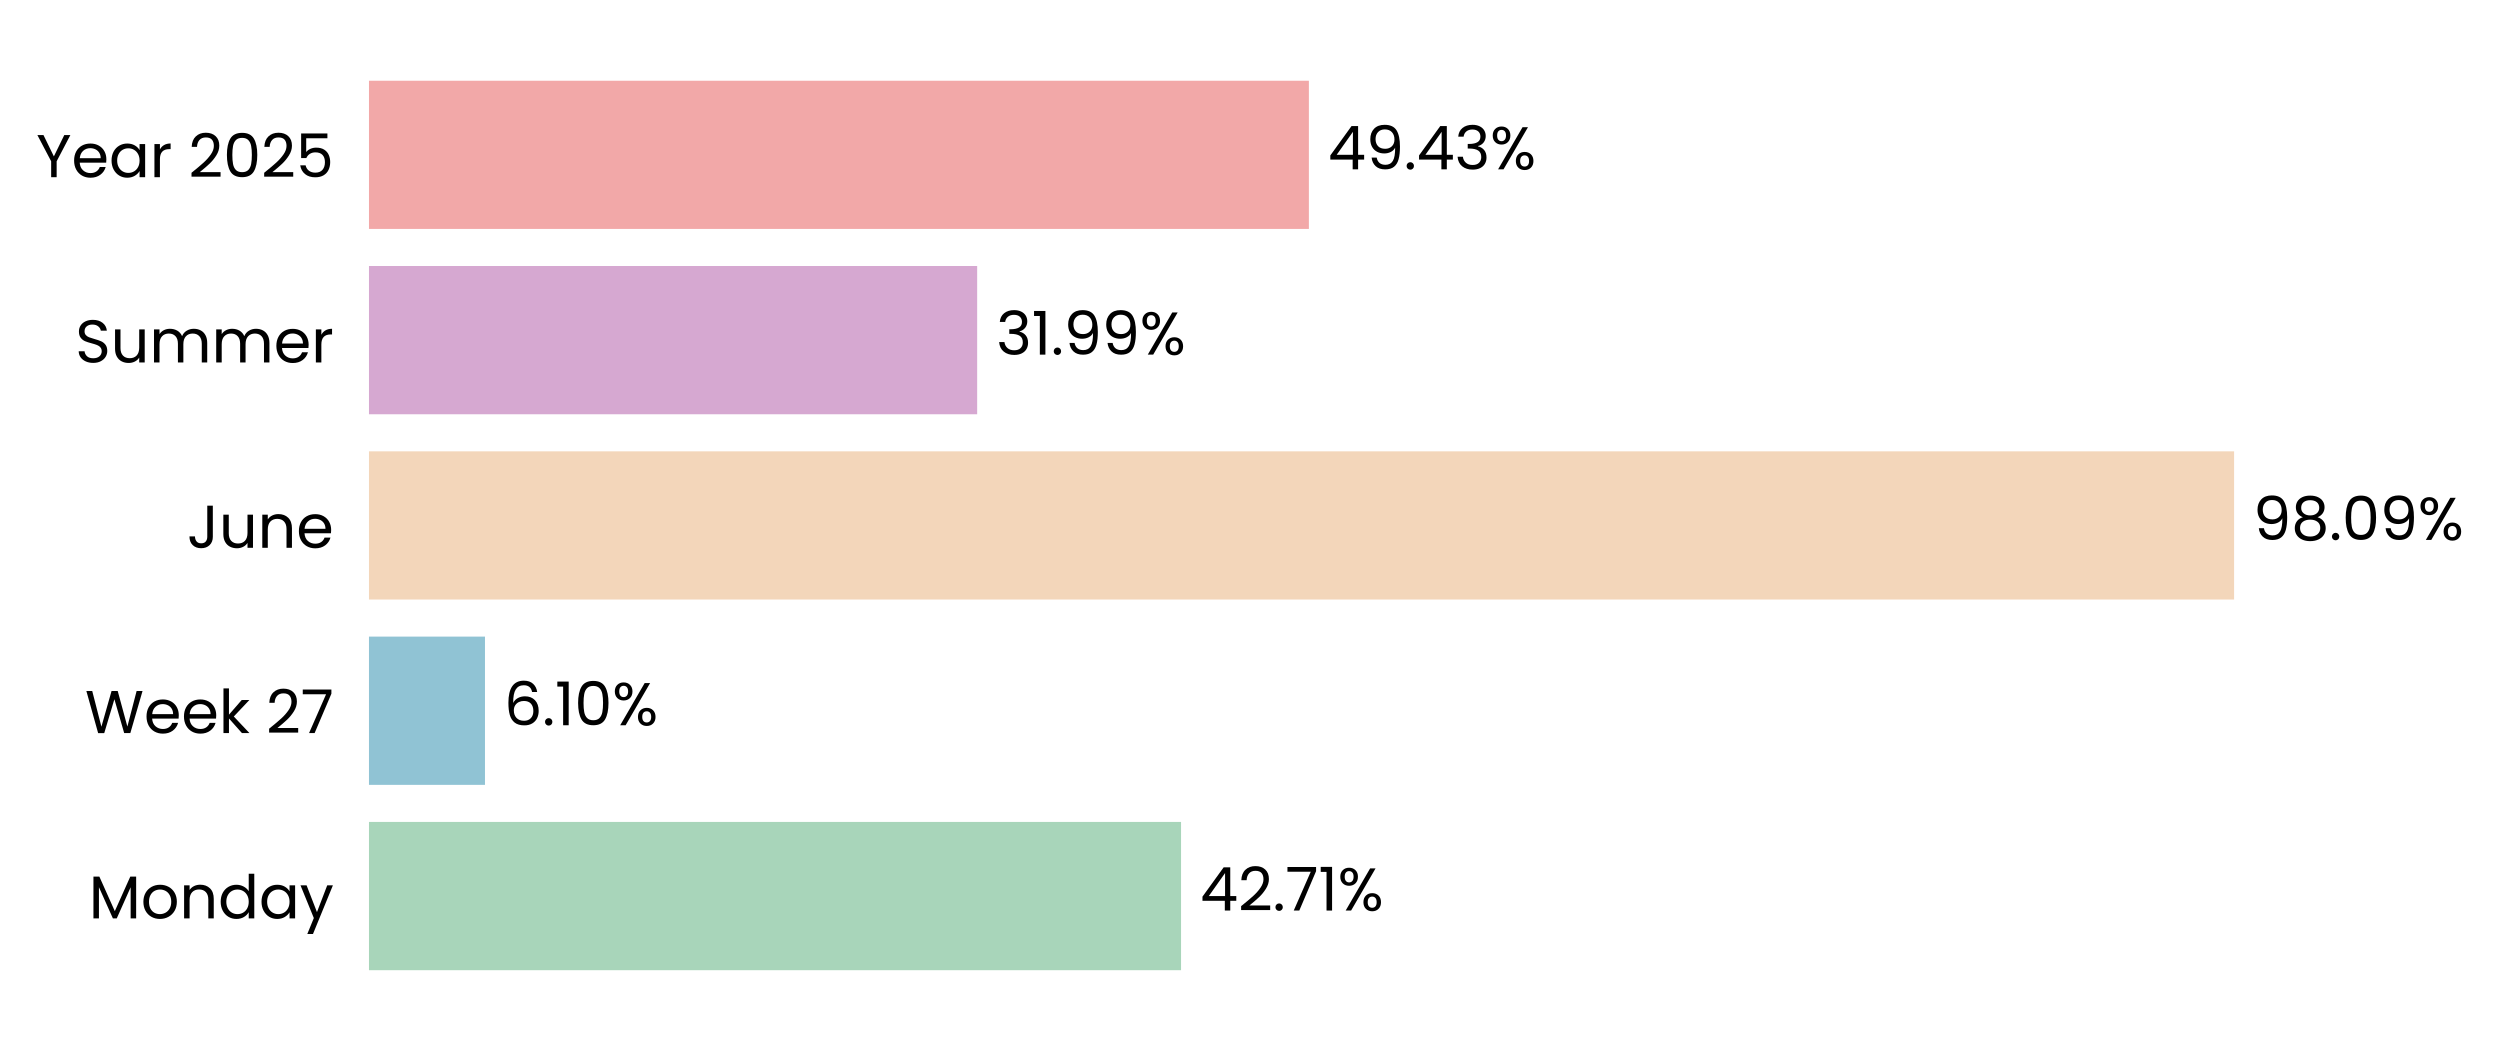
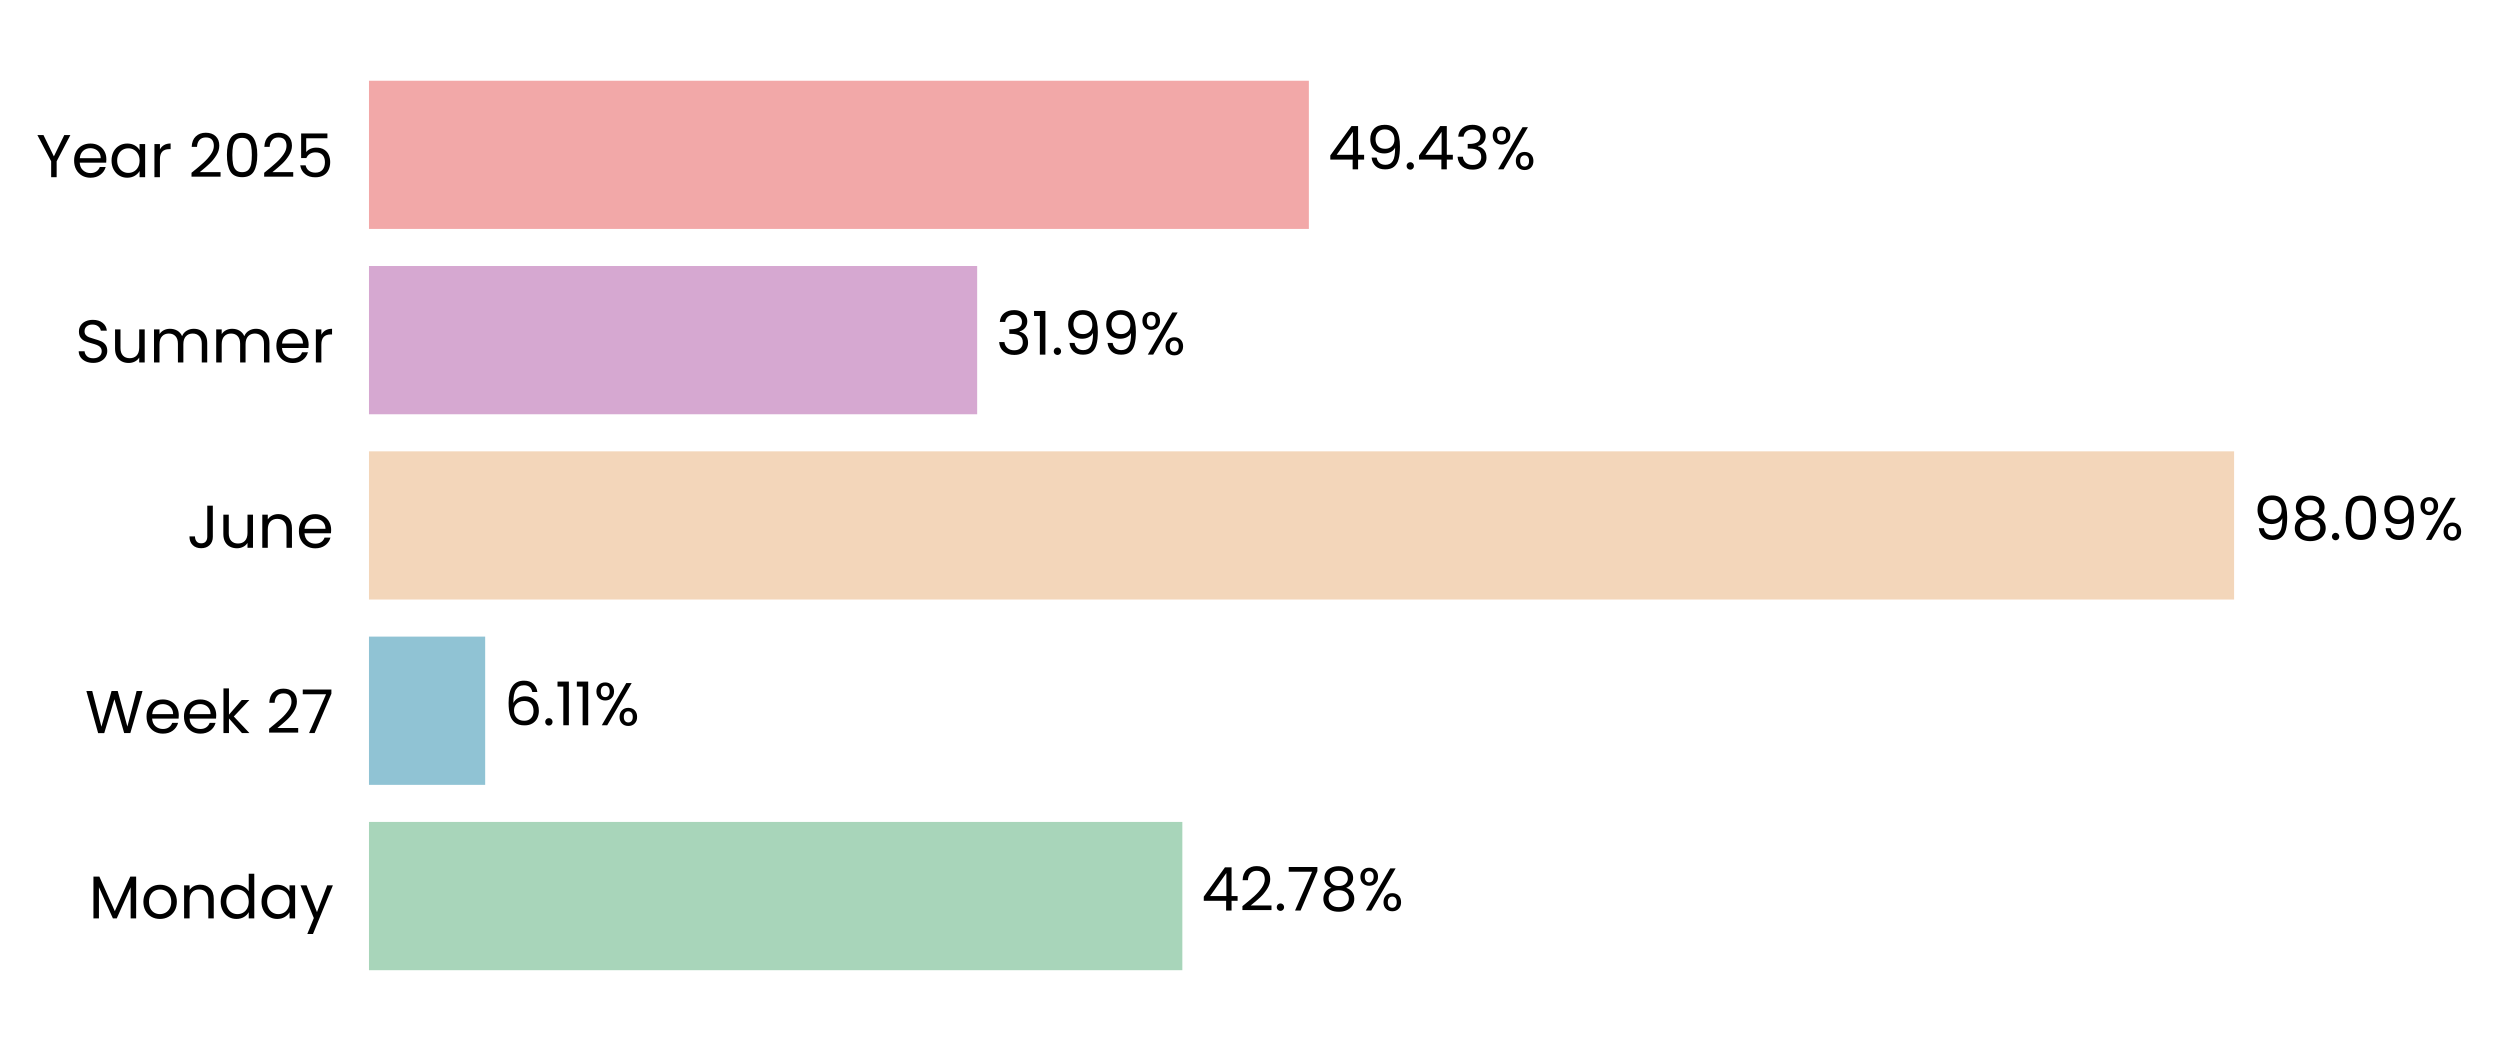
<svg xmlns="http://www.w3.org/2000/svg" xmlns:xlink="http://www.w3.org/1999/xlink" width="496.723pt" height="208.8pt" viewBox="0 0 496.723 208.8" version="1.1">
  <defs>
    <style type="text/css">*{stroke-linejoin: round; stroke-linecap: butt}</style>
  </defs>
  <g id="figure_1">
    <g id="patch_1">
      <path d="M 0 208.8  L 496.723 208.8  L 496.723 0  L 0 0  L 0 208.8  z " style="fill: none" />
    </g>
    <g id="axes_1">
      <g id="patch_2">
-         <path d="M 73.311 201.6  L 451.105 201.6  L 451.105 7.2  L 73.311 7.2  L 73.311 201.6  z " style="fill: none" />
+         <path d="M 73.311 201.6  L 451.096 201.6  L 451.096 7.2  L 73.311 7.2  L 73.311 201.6  z " style="fill: none" />
      </g>
      <g id="patch_3">
-         <path d="M 73.311 192.764  L 234.661 192.764  L 234.661 163.309  L 73.311 163.309  z " clip-path="url(#pd2d39f1a5e)" style="fill: #a8d5ba" />
+         <path d="M 73.311 192.764  L 234.919 192.764  L 234.919 163.309  L 73.311 163.309  z " clip-path="url(#pd2eaa16b8e)" style="fill: #a8d5ba" />
      </g>
      <g id="patch_4">
-         <path d="M 73.311 155.945  L 96.361 155.945  L 96.361 126.491  L 73.311 126.491  z " clip-path="url(#pd2d39f1a5e)" style="fill: #90c3d4" />
+         <path d="M 73.311 155.945  L 96.398 155.945  L 96.398 126.491  L 73.311 126.491  z " clip-path="url(#pd2eaa16b8e)" style="fill: #90c3d4" />
      </g>
      <g id="patch_5">
-         <path d="M 73.311 119.127  L 443.89 119.127  L 443.89 89.673  L 73.311 89.673  z " clip-path="url(#pd2d39f1a5e)" style="fill: #f3d6ba" />
+         <path d="M 73.311 119.127  L 443.89 119.127  L 443.89 89.673  L 73.311 89.673  z " clip-path="url(#pd2eaa16b8e)" style="fill: #f3d6ba" />
      </g>
      <g id="patch_6">
-         <path d="M 73.311 82.309  L 194.152 82.309  L 194.152 52.855  L 73.311 52.855  z " clip-path="url(#pd2d39f1a5e)" style="fill: #d6a8d1" />
+         <path d="M 73.311 82.309  L 194.152 82.309  L 194.152 52.855  L 73.311 52.855  z " clip-path="url(#pd2eaa16b8e)" style="fill: #d6a8d1" />
      </g>
      <g id="patch_7">
-         <path d="M 73.311 45.491  L 260.062 45.491  L 260.062 16.036  L 73.311 16.036  z " clip-path="url(#pd2d39f1a5e)" style="fill: #f2a8a8" />
+         <path d="M 73.311 45.491  L 260.059 45.491  L 260.059 16.036  L 73.311 16.036  z " clip-path="url(#pd2eaa16b8e)" style="fill: #f2a8a8" />
      </g>
      <g id="matplotlib.axis_1">
        <g id="ytick_1">
          <g id="text_1">
            <g transform="translate(17.64187 182.4764) scale(0.12 -0.12)">
              <defs>
                <path id="Poppins-Regular-4d" d="M 5018 4429  L 5018 0  L 4435 0  L 4435 3302  L 2963 0  L 2554 0  L 1075 3309  L 1075 0  L 493 0  L 493 4429  L 1120 4429  L 2758 768  L 4397 4429  L 5018 4429  z " transform="scale(0.015625)" />
                <path id="Poppins-Regular-6f" d="M 2022 -58  Q 1530 -58 1130 166  Q 730 390 502 803  Q 275 1216 275 1760  Q 275 2298 508 2710  Q 742 3123 1145 3344  Q 1549 3565 2048 3565  Q 2547 3565 2950 3344  Q 3354 3123 3587 2713  Q 3821 2304 3821 1760  Q 3821 1216 3581 803  Q 3341 390 2931 166  Q 2522 -58 2022 -58  z M 2022 454  Q 2336 454 2611 601  Q 2886 749 3056 1043  Q 3226 1338 3226 1760  Q 3226 2182 3059 2476  Q 2893 2771 2624 2915  Q 2355 3059 2042 3059  Q 1722 3059 1456 2915  Q 1190 2771 1030 2476  Q 870 2182 870 1760  Q 870 1331 1027 1036  Q 1184 742 1446 598  Q 1709 454 2022 454  z " transform="scale(0.015625)" />
                <path id="Poppins-Regular-6e" d="M 2202 3571  Q 2842 3571 3238 3184  Q 3635 2797 3635 2067  L 3635 0  L 3059 0  L 3059 1984  Q 3059 2509 2796 2787  Q 2534 3066 2080 3066  Q 1619 3066 1347 2778  Q 1075 2490 1075 1939  L 1075 0  L 493 0  L 493 3507  L 1075 3507  L 1075 3008  Q 1248 3277 1545 3424  Q 1843 3571 2202 3571  z " transform="scale(0.015625)" />
                <path id="Poppins-Regular-64" d="M 275 1766  Q 275 2304 492 2710  Q 710 3117 1091 3341  Q 1472 3565 1946 3565  Q 2355 3565 2707 3376  Q 3059 3187 3245 2880  L 3245 4736  L 3834 4736  L 3834 0  L 3245 0  L 3245 659  Q 3072 346 2733 144  Q 2394 -58 1939 -58  Q 1472 -58 1091 172  Q 710 403 492 819  Q 275 1235 275 1766  z M 3245 1760  Q 3245 2157 3085 2451  Q 2925 2746 2653 2902  Q 2381 3059 2054 3059  Q 1728 3059 1459 2905  Q 1190 2752 1030 2457  Q 870 2163 870 1766  Q 870 1363 1030 1065  Q 1190 768 1459 611  Q 1728 454 2054 454  Q 2381 454 2653 611  Q 2925 768 3085 1065  Q 3245 1363 3245 1760  z " transform="scale(0.015625)" />
                <path id="Poppins-Regular-61" d="M 275 1766  Q 275 2304 492 2710  Q 710 3117 1091 3341  Q 1472 3565 1939 3565  Q 2400 3565 2739 3366  Q 3078 3168 3245 2867  L 3245 3507  L 3834 3507  L 3834 0  L 3245 0  L 3245 653  Q 3072 346 2729 144  Q 2387 -58 1933 -58  Q 1466 -58 1088 172  Q 710 403 492 819  Q 275 1235 275 1766  z M 3245 1760  Q 3245 2157 3085 2451  Q 2925 2746 2653 2902  Q 2381 3059 2054 3059  Q 1728 3059 1459 2905  Q 1190 2752 1030 2457  Q 870 2163 870 1766  Q 870 1363 1030 1065  Q 1190 768 1459 611  Q 1728 454 2054 454  Q 2381 454 2653 611  Q 2925 768 3085 1065  Q 3245 1363 3245 1760  z " transform="scale(0.015625)" />
                <path id="Poppins-Regular-79" d="M 3514 3507  L 1402 -1651  L 800 -1651  L 1491 38  L 77 3507  L 723 3507  L 1824 666  L 2912 3507  L 3514 3507  z " transform="scale(0.015625)" />
              </defs>
              <use xlink:href="#Poppins-Regular-4d" />
              <use xlink:href="#Poppins-Regular-6f" transform="translate(86.09999 0)" />
              <use xlink:href="#Poppins-Regular-6e" transform="translate(150.1 0)" />
              <use xlink:href="#Poppins-Regular-64" transform="translate(214.1 0)" />
              <use xlink:href="#Poppins-Regular-61" transform="translate(281.7 0)" />
              <use xlink:href="#Poppins-Regular-79" transform="translate(349.2999 0)" />
            </g>
          </g>
        </g>
        <g id="ytick_2">
          <g id="text_2">
            <g transform="translate(16.88437 145.6582) scale(0.12 -0.12)">
              <defs>
                <path id="Poppins-Regular-57" d="M 6099 4461  L 4806 0  L 4154 0  L 3117 3590  L 2042 0  L 1395 -6  L 147 4461  L 768 4461  L 1741 678  L 2816 4461  L 3469 4461  L 4493 691  L 5472 4461  L 6099 4461  z " transform="scale(0.015625)" />
                <path id="Poppins-Regular-65" d="M 3693 1888  Q 3693 1722 3674 1536  L 870 1536  Q 902 1018 1225 726  Q 1549 435 2010 435  Q 2387 435 2640 611  Q 2893 787 2995 1082  L 3622 1082  Q 3482 576 3059 259  Q 2637 -58 2010 -58  Q 1510 -58 1116 166  Q 723 390 499 803  Q 275 1216 275 1760  Q 275 2304 492 2713  Q 710 3123 1104 3344  Q 1498 3565 2010 3565  Q 2509 3565 2893 3347  Q 3277 3130 3485 2749  Q 3693 2368 3693 1888  z M 3091 2010  Q 3091 2342 2944 2582  Q 2797 2822 2544 2947  Q 2291 3072 1984 3072  Q 1542 3072 1232 2790  Q 922 2509 877 2010  L 3091 2010  z " transform="scale(0.015625)" />
                <path id="Poppins-Regular-6b" d="M 2451 0  L 1075 1549  L 1075 0  L 493 0  L 493 4736  L 1075 4736  L 1075 1952  L 2426 3507  L 3238 3507  L 1587 1760  L 3245 0  L 2451 0  z " transform="scale(0.015625)" />
                <path id="Poppins-Regular-20" transform="scale(0.015625)" />
                <path id="Poppins-Regular-32" d="M 326 467  Q 1139 1120 1600 1539  Q 2061 1958 2377 2416  Q 2694 2874 2694 3315  Q 2694 3731 2492 3971  Q 2291 4211 1843 4211  Q 1408 4211 1168 3939  Q 928 3667 909 3213  L 346 3213  Q 371 3930 780 4320  Q 1190 4710 1837 4710  Q 2496 4710 2883 4345  Q 3270 3981 3270 3341  Q 3270 2810 2953 2307  Q 2637 1805 2233 1424  Q 1830 1043 1203 538  L 3405 538  L 3405 51  L 326 51  L 326 467  z " transform="scale(0.015625)" />
                <path id="Poppins-Regular-37" d="M 3245 4173  L 1466 0  L 877 0  L 2682 4115  L 211 4115  L 211 4614  L 3245 4614  L 3245 4173  z " transform="scale(0.015625)" />
              </defs>
              <use xlink:href="#Poppins-Regular-57" />
              <use xlink:href="#Poppins-Regular-65" transform="translate(97.59999 0)" />
              <use xlink:href="#Poppins-Regular-65" transform="translate(159.6 0)" />
              <use xlink:href="#Poppins-Regular-6b" transform="translate(221.6 0)" />
              <use xlink:href="#Poppins-Regular-20" transform="translate(273.0999 0)" />
              <use xlink:href="#Poppins-Regular-32" transform="translate(299.7999 0)" />
              <use xlink:href="#Poppins-Regular-37" transform="translate(357.2999 0)" />
            </g>
          </g>
        </g>
        <g id="ytick_3">
          <g id="text_3">
            <g transform="translate(37.15125 108.84) scale(0.12 -0.12)">
              <defs>
                <path id="Poppins-Regular-4a" d="M 2739 4461  L 2739 1165  Q 2739 614 2400 284  Q 2061 -45 1504 -45  Q 941 -45 601 291  Q 262 627 262 1210  L 845 1210  Q 851 883 1014 678  Q 1178 474 1504 474  Q 1830 474 1990 669  Q 2150 864 2150 1165  L 2150 4461  L 2739 4461  z " transform="scale(0.015625)" />
                <path id="Poppins-Regular-75" d="M 3603 3507  L 3603 0  L 3021 0  L 3021 518  Q 2854 250 2556 99  Q 2259 -51 1901 -51  Q 1491 -51 1164 118  Q 838 288 649 627  Q 461 966 461 1453  L 461 3507  L 1037 3507  L 1037 1530  Q 1037 1011 1299 732  Q 1562 454 2016 454  Q 2483 454 2752 742  Q 3021 1030 3021 1581  L 3021 3507  L 3603 3507  z " transform="scale(0.015625)" />
              </defs>
              <use xlink:href="#Poppins-Regular-4a" />
              <use xlink:href="#Poppins-Regular-75" transform="translate(52.99999 0)" />
              <use xlink:href="#Poppins-Regular-6e" transform="translate(117 0)" />
              <use xlink:href="#Poppins-Regular-65" transform="translate(181 0)" />
            </g>
          </g>
        </g>
        <g id="ytick_4">
          <g id="text_4">
            <g transform="translate(14.95125 72.02182) scale(0.12 -0.12)">
              <defs>
                <path id="Poppins-Regular-53" d="M 1907 -45  Q 1466 -45 1117 112  Q 768 269 569 547  Q 371 826 365 1190  L 986 1190  Q 1018 877 1245 662  Q 1472 448 1907 448  Q 2323 448 2563 656  Q 2803 864 2803 1190  Q 2803 1446 2662 1606  Q 2522 1766 2310 1849  Q 2099 1933 1741 2029  Q 1299 2144 1033 2259  Q 768 2374 579 2620  Q 390 2867 390 3283  Q 390 3648 576 3929  Q 762 4211 1098 4364  Q 1434 4518 1869 4518  Q 2496 4518 2896 4204  Q 3296 3891 3347 3373  L 2707 3373  Q 2675 3629 2438 3824  Q 2202 4019 1811 4019  Q 1446 4019 1216 3830  Q 986 3642 986 3302  Q 986 3059 1123 2905  Q 1261 2752 1462 2672  Q 1664 2592 2029 2490  Q 2470 2368 2739 2249  Q 3008 2131 3200 1884  Q 3392 1638 3392 1216  Q 3392 890 3219 602  Q 3046 314 2707 134  Q 2368 -45 1907 -45  z " transform="scale(0.015625)" />
                <path id="Poppins-Regular-6d" d="M 4710 3571  Q 5120 3571 5440 3401  Q 5760 3232 5945 2893  Q 6131 2554 6131 2067  L 6131 0  L 5555 0  L 5555 1984  Q 5555 2509 5296 2787  Q 5037 3066 4595 3066  Q 4141 3066 3872 2774  Q 3603 2483 3603 1933  L 3603 0  L 3027 0  L 3027 1984  Q 3027 2509 2768 2787  Q 2509 3066 2067 3066  Q 1613 3066 1344 2774  Q 1075 2483 1075 1933  L 1075 0  L 493 0  L 493 3507  L 1075 3507  L 1075 3002  Q 1248 3277 1539 3424  Q 1830 3571 2182 3571  Q 2624 3571 2963 3372  Q 3302 3174 3469 2790  Q 3616 3162 3955 3366  Q 4294 3571 4710 3571  z " transform="scale(0.015625)" />
                <path id="Poppins-Regular-72" d="M 1075 2938  Q 1229 3238 1513 3404  Q 1798 3571 2208 3571  L 2208 2970  L 2054 2970  Q 1075 2970 1075 1907  L 1075 0  L 493 0  L 493 3507  L 1075 3507  L 1075 2938  z " transform="scale(0.015625)" />
              </defs>
              <use xlink:href="#Poppins-Regular-53" />
              <use xlink:href="#Poppins-Regular-75" transform="translate(58.7 0)" />
              <use xlink:href="#Poppins-Regular-6d" transform="translate(122.7 0)" />
              <use xlink:href="#Poppins-Regular-6d" transform="translate(225.7 0)" />
              <use xlink:href="#Poppins-Regular-65" transform="translate(328.7 0)" />
              <use xlink:href="#Poppins-Regular-72" transform="translate(390.6999 0)" />
            </g>
          </g>
        </g>
        <g id="ytick_5">
          <g id="text_5">
            <g transform="translate(7.2 35.20364) scale(0.12 -0.12)">
              <defs>
                <path id="Poppins-Regular-59" d="M 3616 4461  L 2163 1683  L 2163 0  L 1581 0  L 1581 1683  L 122 4461  L 768 4461  L 1869 2202  L 2970 4461  L 3616 4461  z " transform="scale(0.015625)" />
                <path id="Poppins-Regular-30" d="M 397 2362  Q 397 3462 755 4080  Q 1114 4698 2010 4698  Q 2899 4698 3257 4080  Q 3616 3462 3616 2362  Q 3616 1242 3257 621  Q 2899 0 2010 0  Q 1114 0 755 621  Q 397 1242 397 2362  z M 3040 2362  Q 3040 2918 2966 3305  Q 2893 3693 2665 3929  Q 2438 4166 2010 4166  Q 1574 4166 1347 3929  Q 1120 3693 1046 3305  Q 973 2918 973 2362  Q 973 1786 1046 1395  Q 1120 1005 1347 768  Q 1574 531 2010 531  Q 2438 531 2665 768  Q 2893 1005 2966 1395  Q 3040 1786 3040 2362  z " transform="scale(0.015625)" />
                <path id="Poppins-Regular-35" d="M 3347 4122  L 1101 4122  L 1101 2662  Q 1248 2867 1536 2998  Q 1824 3130 2157 3130  Q 2688 3130 3021 2909  Q 3354 2688 3498 2339  Q 3642 1990 3642 1600  Q 3642 1139 3469 774  Q 3296 410 2941 198  Q 2586 -13 2061 -13  Q 1389 -13 973 332  Q 557 678 467 1254  L 1037 1254  Q 1120 890 1389 685  Q 1658 480 2067 480  Q 2573 480 2829 784  Q 3085 1088 3085 1587  Q 3085 2086 2829 2358  Q 2573 2630 2074 2630  Q 1734 2630 1481 2467  Q 1229 2304 1114 2022  L 563 2022  L 563 4634  L 3347 4634  L 3347 4122  z " transform="scale(0.015625)" />
              </defs>
              <use xlink:href="#Poppins-Regular-59" />
              <use xlink:href="#Poppins-Regular-65" transform="translate(58.39999 0)" />
              <use xlink:href="#Poppins-Regular-61" transform="translate(120.4 0)" />
              <use xlink:href="#Poppins-Regular-72" transform="translate(188 0)" />
              <use xlink:href="#Poppins-Regular-20" transform="translate(225.3 0)" />
              <use xlink:href="#Poppins-Regular-32" transform="translate(252 0)" />
              <use xlink:href="#Poppins-Regular-30" transform="translate(309.4999 0)" />
              <use xlink:href="#Poppins-Regular-32" transform="translate(372.2999 0)" />
              <use xlink:href="#Poppins-Regular-35" transform="translate(429.7999 0)" />
            </g>
          </g>
        </g>
      </g>
      <g id="text_6">
-         <g transform="translate(238.4384 180.9164) scale(0.12 -0.12)">
+         <g transform="translate(238.6968 180.9164) scale(0.12 -0.12)">
          <defs>
            <path id="Poppins-Regular-34" d="M 256 1030  L 256 1472  L 2502 4582  L 3200 4582  L 3200 1536  L 3840 1536  L 3840 1030  L 3200 1030  L 3200 0  L 2624 0  L 2624 1030  L 256 1030  z M 2650 3974  L 928 1536  L 2650 1536  L 2650 3974  z " transform="scale(0.015625)" />
            <path id="Poppins-Regular-2e" d="M 678 -38  Q 512 -38 397 77  Q 282 192 282 358  Q 282 525 397 640  Q 512 755 678 755  Q 838 755 950 640  Q 1062 525 1062 358  Q 1062 192 950 77  Q 838 -38 678 -38  z " transform="scale(0.015625)" />
-             <path id="Poppins-Regular-31" d="M 243 4096  L 243 4627  L 1446 4627  L 1446 0  L 858 0  L 858 4096  L 243 4096  z " transform="scale(0.015625)" />
+             <path id="Poppins-Regular-38" d="M 1242 2406  Q 883 2547 691 2816  Q 499 3085 499 3469  Q 499 3814 672 4092  Q 845 4371 1187 4534  Q 1530 4698 2016 4698  Q 2502 4698 2844 4534  Q 3187 4371 3363 4092  Q 3539 3814 3539 3469  Q 3539 3098 3340 2819  Q 3142 2541 2797 2406  Q 3194 2285 3427 1981  Q 3661 1677 3661 1248  Q 3661 832 3456 521  Q 3251 211 2876 41  Q 2502 -128 2016 -128  Q 1530 -128 1162 41  Q 794 211 589 521  Q 384 832 384 1248  Q 384 1677 614 1984  Q 845 2291 1242 2406  z M 2976 3398  Q 2976 3789 2720 4000  Q 2464 4211 2016 4211  Q 1574 4211 1318 4000  Q 1062 3789 1062 3392  Q 1062 3034 1328 2816  Q 1594 2598 2016 2598  Q 2445 2598 2710 2819  Q 2976 3040 2976 3398  z M 2016 2150  Q 1542 2150 1241 1929  Q 941 1709 941 1267  Q 941 858 1232 608  Q 1523 358 2016 358  Q 2509 358 2797 608  Q 3085 858 3085 1267  Q 3085 1696 2790 1923  Q 2496 2150 2016 2150  z " transform="scale(0.015625)" />
            <path id="Poppins-Regular-25" d="M 269 3584  Q 269 4019 531 4278  Q 794 4538 1203 4538  Q 1613 4538 1875 4278  Q 2138 4019 2138 3584  Q 2138 3142 1875 2883  Q 1613 2624 1203 2624  Q 794 2624 531 2883  Q 269 3142 269 3584  z M 4006 4467  L 1414 0  L 838 0  L 3430 4467  L 4006 4467  z M 1203 4179  Q 986 4179 861 4028  Q 736 3878 736 3584  Q 736 3290 861 3136  Q 986 2982 1203 2982  Q 1421 2982 1549 3139  Q 1677 3296 1677 3584  Q 1677 3878 1549 4028  Q 1421 4179 1203 4179  z M 2720 883  Q 2720 1325 2982 1584  Q 3245 1843 3654 1843  Q 4064 1843 4323 1584  Q 4582 1325 4582 883  Q 4582 448 4323 185  Q 4064 -77 3654 -77  Q 3245 -77 2982 182  Q 2720 442 2720 883  z M 3648 1478  Q 3430 1478 3302 1328  Q 3174 1178 3174 883  Q 3174 595 3302 444  Q 3430 294 3648 294  Q 3866 294 3994 444  Q 4122 595 4122 883  Q 4122 1178 3994 1328  Q 3866 1478 3648 1478  z " transform="scale(0.015625)" />
          </defs>
          <use xlink:href="#Poppins-Regular-34" />
          <use xlink:href="#Poppins-Regular-32" transform="translate(62.89999 0)" />
          <use xlink:href="#Poppins-Regular-2e" transform="translate(120.4 0)" />
          <use xlink:href="#Poppins-Regular-37" transform="translate(141.4 0)" />
-           <use xlink:href="#Poppins-Regular-31" transform="translate(196 0)" />
-           <use xlink:href="#Poppins-Regular-25" transform="translate(227.9999 0)" />
+           <use xlink:href="#Poppins-Regular-38" transform="translate(196 0)" />
+           <use xlink:href="#Poppins-Regular-25" transform="translate(259.0999 0)" />
        </g>
      </g>
      <g id="text_7">
-         <g transform="translate(100.1391 144.0982) scale(0.12 -0.12)">
+         <g transform="translate(100.1759 144.0982) scale(0.12 -0.12)">
          <defs>
            <path id="Poppins-Regular-36" d="M 2976 3526  Q 2835 4237 2099 4237  Q 1530 4237 1248 3798  Q 966 3360 973 2355  Q 1120 2688 1462 2877  Q 1805 3066 2227 3066  Q 2886 3066 3280 2656  Q 3674 2246 3674 1523  Q 3674 1088 3504 742  Q 3334 397 2992 192  Q 2650 -13 2163 -13  Q 1504 -13 1133 281  Q 762 576 614 1094  Q 467 1613 467 2374  Q 467 4723 2106 4723  Q 2733 4723 3091 4384  Q 3450 4045 3514 3526  L 2976 3526  z M 2106 2573  Q 1830 2573 1587 2461  Q 1344 2349 1193 2121  Q 1043 1894 1043 1568  Q 1043 1082 1324 778  Q 1606 474 2131 474  Q 2579 474 2844 752  Q 3110 1030 3110 1504  Q 3110 2003 2854 2288  Q 2598 2573 2106 2573  z " transform="scale(0.015625)" />
+             <path id="Poppins-Regular-31" d="M 243 4096  L 243 4627  L 1446 4627  L 1446 0  L 858 0  L 858 4096  L 243 4096  z " transform="scale(0.015625)" />
          </defs>
          <use xlink:href="#Poppins-Regular-36" />
          <use xlink:href="#Poppins-Regular-2e" transform="translate(63.49999 0)" />
          <use xlink:href="#Poppins-Regular-31" transform="translate(84.49997 0)" />
-           <use xlink:href="#Poppins-Regular-30" transform="translate(116.5 0)" />
-           <use xlink:href="#Poppins-Regular-25" transform="translate(179.2999 0)" />
+           <use xlink:href="#Poppins-Regular-31" transform="translate(116.5 0)" />
+           <use xlink:href="#Poppins-Regular-25" transform="translate(148.4999 0)" />
        </g>
      </g>
      <g id="text_8">
-         <g transform="translate(447.6678 107.28) scale(0.12 -0.12)">
+         <g transform="translate(447.6675 107.28) scale(0.12 -0.12)">
          <defs>
            <path id="Poppins-Regular-39" d="M 1146 1242  Q 1210 877 1443 678  Q 1677 480 2074 480  Q 2605 480 2857 896  Q 3110 1312 3098 2298  Q 2963 2010 2649 1846  Q 2336 1683 1952 1683  Q 1523 1683 1187 1859  Q 851 2035 659 2374  Q 467 2714 467 3194  Q 467 3878 864 4297  Q 1261 4717 1990 4717  Q 2886 4717 3248 4134  Q 3610 3552 3610 2400  Q 3610 1594 3466 1069  Q 3322 544 2979 269  Q 2637 -6 2042 -6  Q 1389 -6 1024 346  Q 659 698 608 1242  L 1146 1242  z M 2048 2176  Q 2477 2176 2752 2441  Q 3027 2707 3027 3162  Q 3027 3642 2758 3936  Q 2490 4230 2003 4230  Q 1555 4230 1289 3948  Q 1024 3667 1024 3206  Q 1024 2739 1286 2457  Q 1549 2176 2048 2176  z " transform="scale(0.015625)" />
-             <path id="Poppins-Regular-38" d="M 1242 2406  Q 883 2547 691 2816  Q 499 3085 499 3469  Q 499 3814 672 4092  Q 845 4371 1187 4534  Q 1530 4698 2016 4698  Q 2502 4698 2844 4534  Q 3187 4371 3363 4092  Q 3539 3814 3539 3469  Q 3539 3098 3340 2819  Q 3142 2541 2797 2406  Q 3194 2285 3427 1981  Q 3661 1677 3661 1248  Q 3661 832 3456 521  Q 3251 211 2876 41  Q 2502 -128 2016 -128  Q 1530 -128 1162 41  Q 794 211 589 521  Q 384 832 384 1248  Q 384 1677 614 1984  Q 845 2291 1242 2406  z M 2976 3398  Q 2976 3789 2720 4000  Q 2464 4211 2016 4211  Q 1574 4211 1318 4000  Q 1062 3789 1062 3392  Q 1062 3034 1328 2816  Q 1594 2598 2016 2598  Q 2445 2598 2710 2819  Q 2976 3040 2976 3398  z M 2016 2150  Q 1542 2150 1241 1929  Q 941 1709 941 1267  Q 941 858 1232 608  Q 1523 358 2016 358  Q 2509 358 2797 608  Q 3085 858 3085 1267  Q 3085 1696 2790 1923  Q 2496 2150 2016 2150  z " transform="scale(0.015625)" />
          </defs>
          <use xlink:href="#Poppins-Regular-39" />
          <use xlink:href="#Poppins-Regular-38" transform="translate(62.99999 0)" />
          <use xlink:href="#Poppins-Regular-2e" transform="translate(126.1 0)" />
          <use xlink:href="#Poppins-Regular-30" transform="translate(147.1 0)" />
          <use xlink:href="#Poppins-Regular-39" transform="translate(209.8999 0)" />
          <use xlink:href="#Poppins-Regular-25" transform="translate(272.8999 0)" />
        </g>
      </g>
      <g id="text_9">
-         <g transform="translate(197.93 70.46182) scale(0.12 -0.12)">
+         <g transform="translate(197.9299 70.46182) scale(0.12 -0.12)">
          <defs>
            <path id="Poppins-Regular-33" d="M 384 3462  Q 429 4051 838 4384  Q 1248 4717 1901 4717  Q 2336 4717 2653 4560  Q 2970 4403 3133 4134  Q 3296 3866 3296 3526  Q 3296 3130 3069 2842  Q 2842 2554 2477 2470  L 2477 2438  Q 2893 2336 3136 2035  Q 3379 1734 3379 1248  Q 3379 883 3212 592  Q 3046 301 2713 134  Q 2381 -32 1914 -32  Q 1235 -32 800 323  Q 365 678 314 1331  L 877 1331  Q 922 947 1190 704  Q 1459 461 1907 461  Q 2355 461 2588 694  Q 2822 928 2822 1299  Q 2822 1779 2502 1990  Q 2182 2202 1536 2202  L 1389 2202  L 1389 2688  L 1542 2688  Q 2131 2694 2432 2883  Q 2733 3072 2733 3469  Q 2733 3808 2512 4013  Q 2291 4218 1882 4218  Q 1485 4218 1241 4013  Q 998 3808 954 3462  L 384 3462  z " transform="scale(0.015625)" />
          </defs>
          <use xlink:href="#Poppins-Regular-33" />
          <use xlink:href="#Poppins-Regular-31" transform="translate(58.89999 0)" />
          <use xlink:href="#Poppins-Regular-2e" transform="translate(90.89998 0)" />
          <use xlink:href="#Poppins-Regular-39" transform="translate(111.9 0)" />
          <use xlink:href="#Poppins-Regular-39" transform="translate(174.8999 0)" />
          <use xlink:href="#Poppins-Regular-25" transform="translate(237.8999 0)" />
        </g>
      </g>
      <g id="text_10">
-         <g transform="translate(263.8403 33.64364) scale(0.12 -0.12)">
+         <g transform="translate(263.8365 33.64364) scale(0.12 -0.12)">
          <use xlink:href="#Poppins-Regular-34" />
          <use xlink:href="#Poppins-Regular-39" transform="translate(62.89999 0)" />
          <use xlink:href="#Poppins-Regular-2e" transform="translate(125.9 0)" />
          <use xlink:href="#Poppins-Regular-34" transform="translate(146.9 0)" />
          <use xlink:href="#Poppins-Regular-33" transform="translate(209.8 0)" />
          <use xlink:href="#Poppins-Regular-25" transform="translate(268.7 0)" />
        </g>
      </g>
    </g>
  </g>
  <defs>
-     <clipPath id="pd2d39f1a5e">
-       <rect x="73.311" y="7.2" width="377.793" height="194.4" />
+     <clipPath id="pd2eaa16b8e">
+       <rect x="73.311" y="7.2" width="377.784" height="194.4" />
    </clipPath>
  </defs>
</svg>
